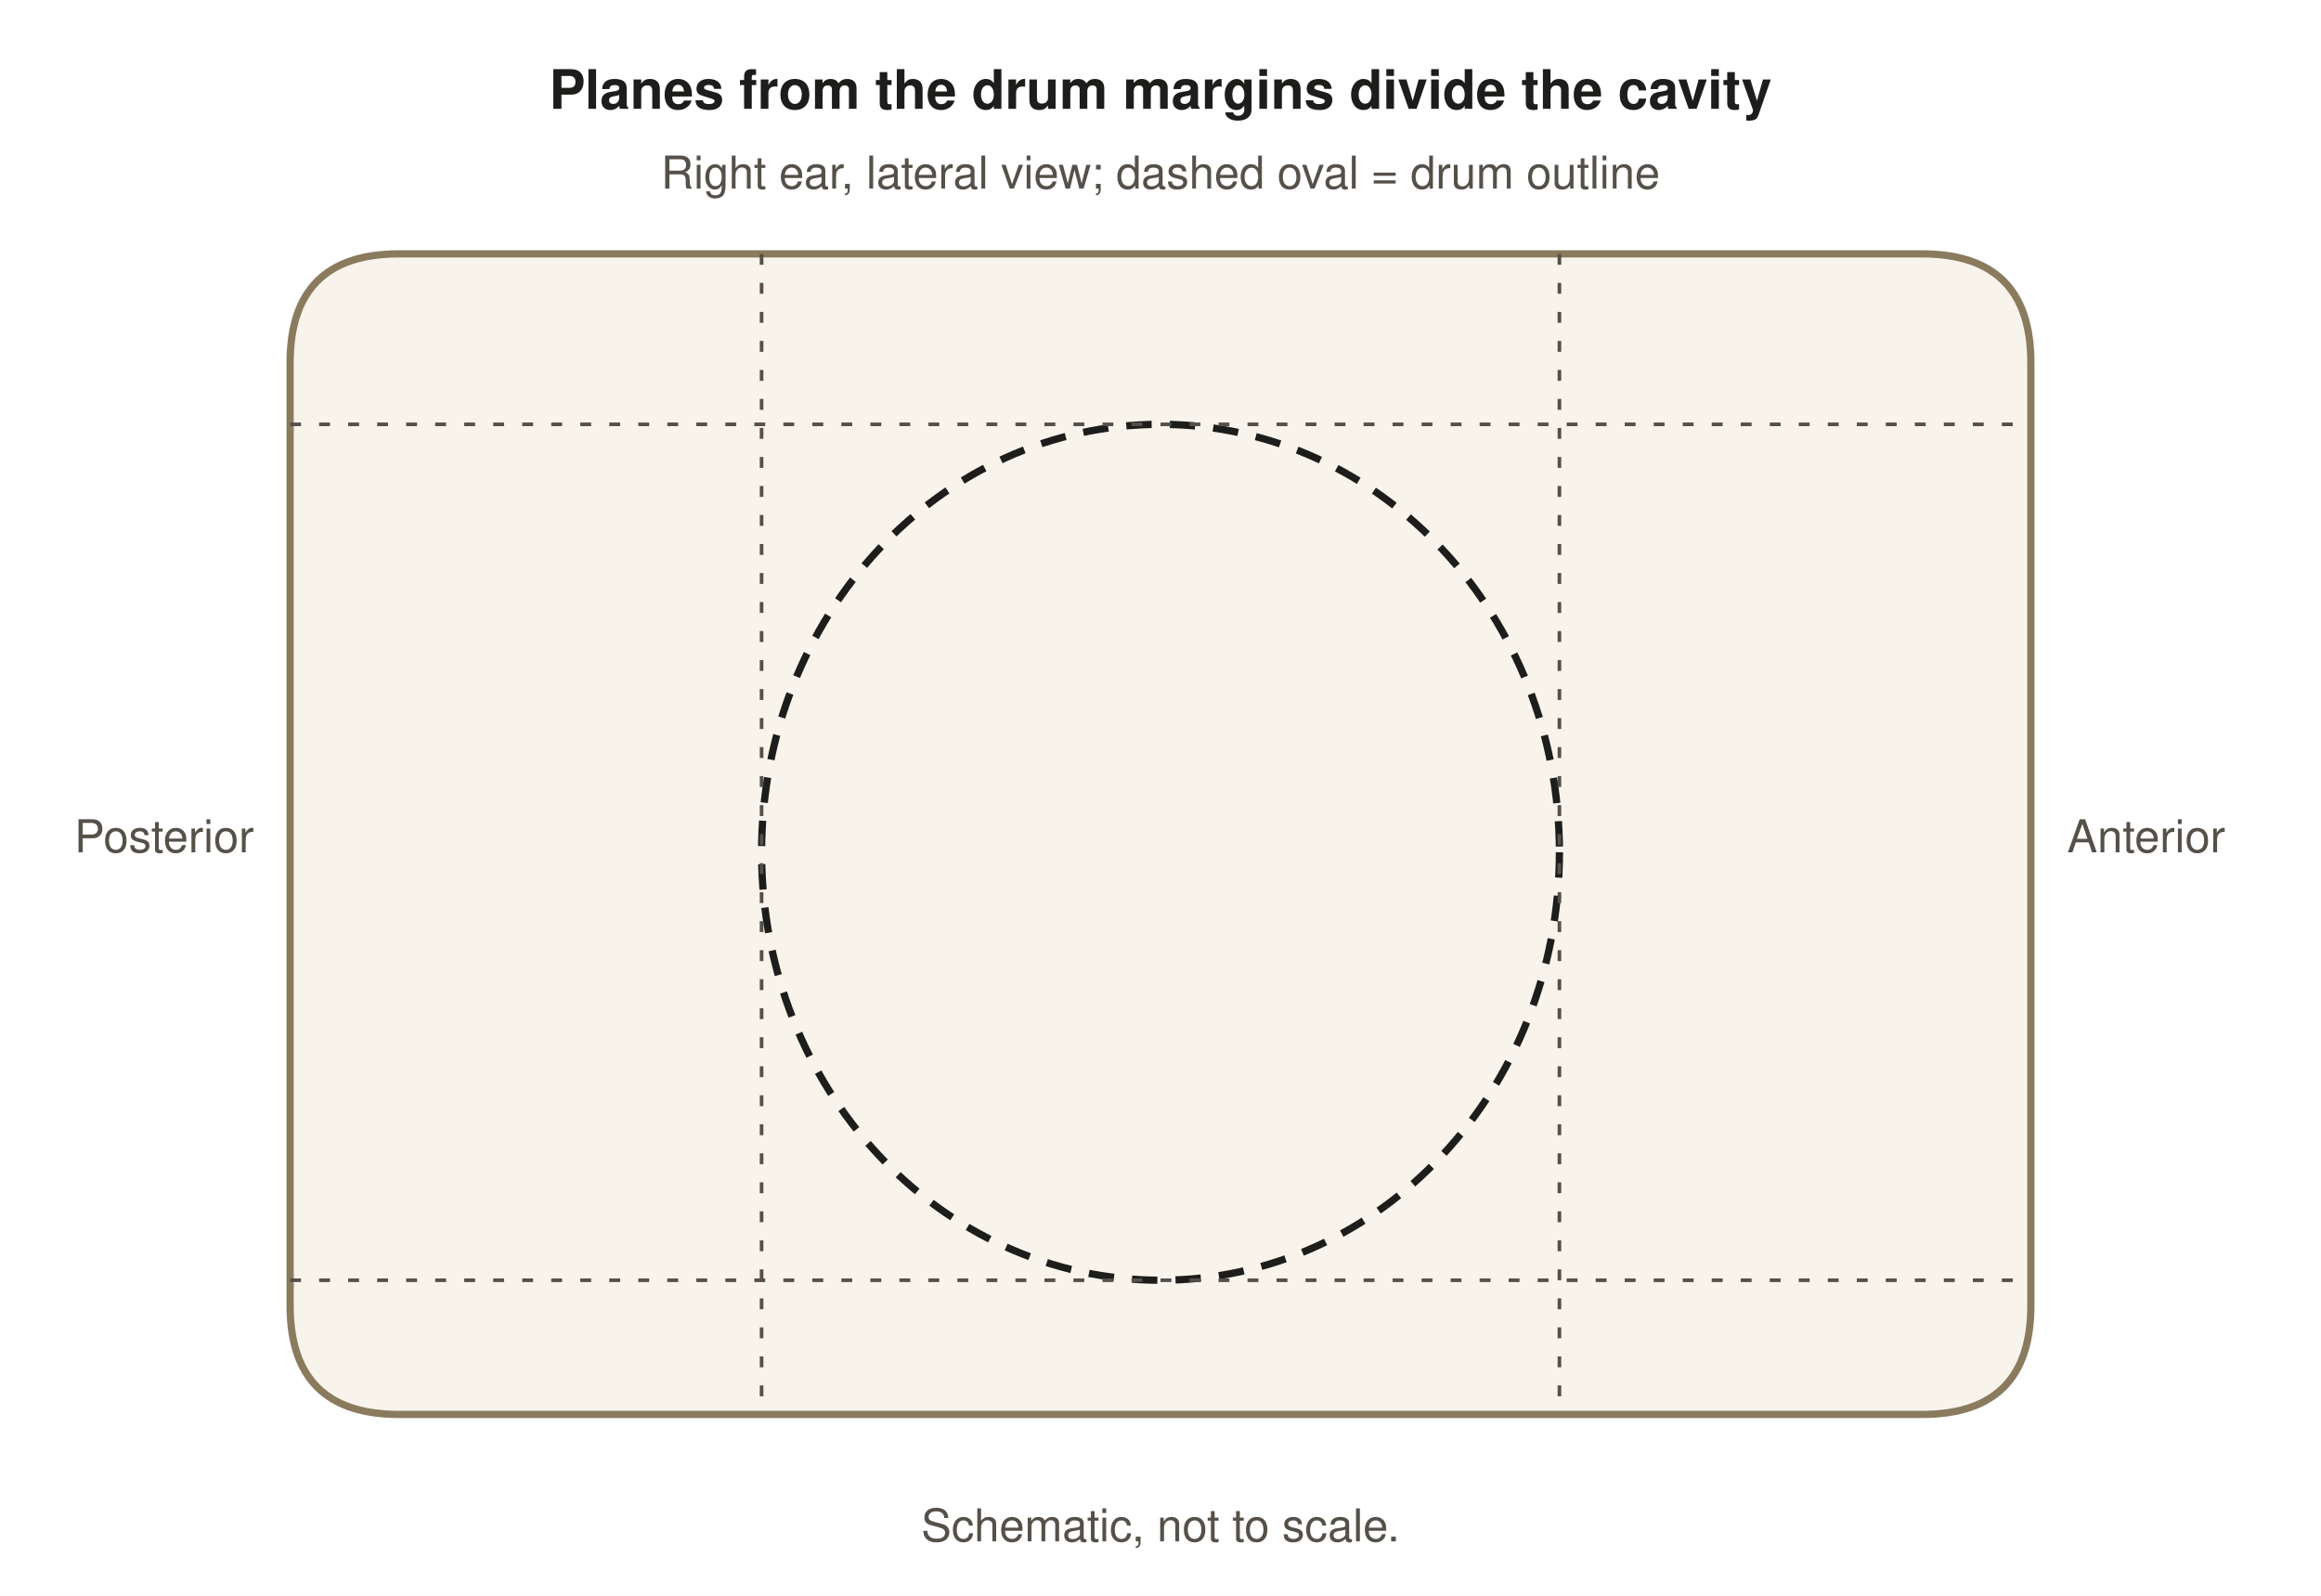
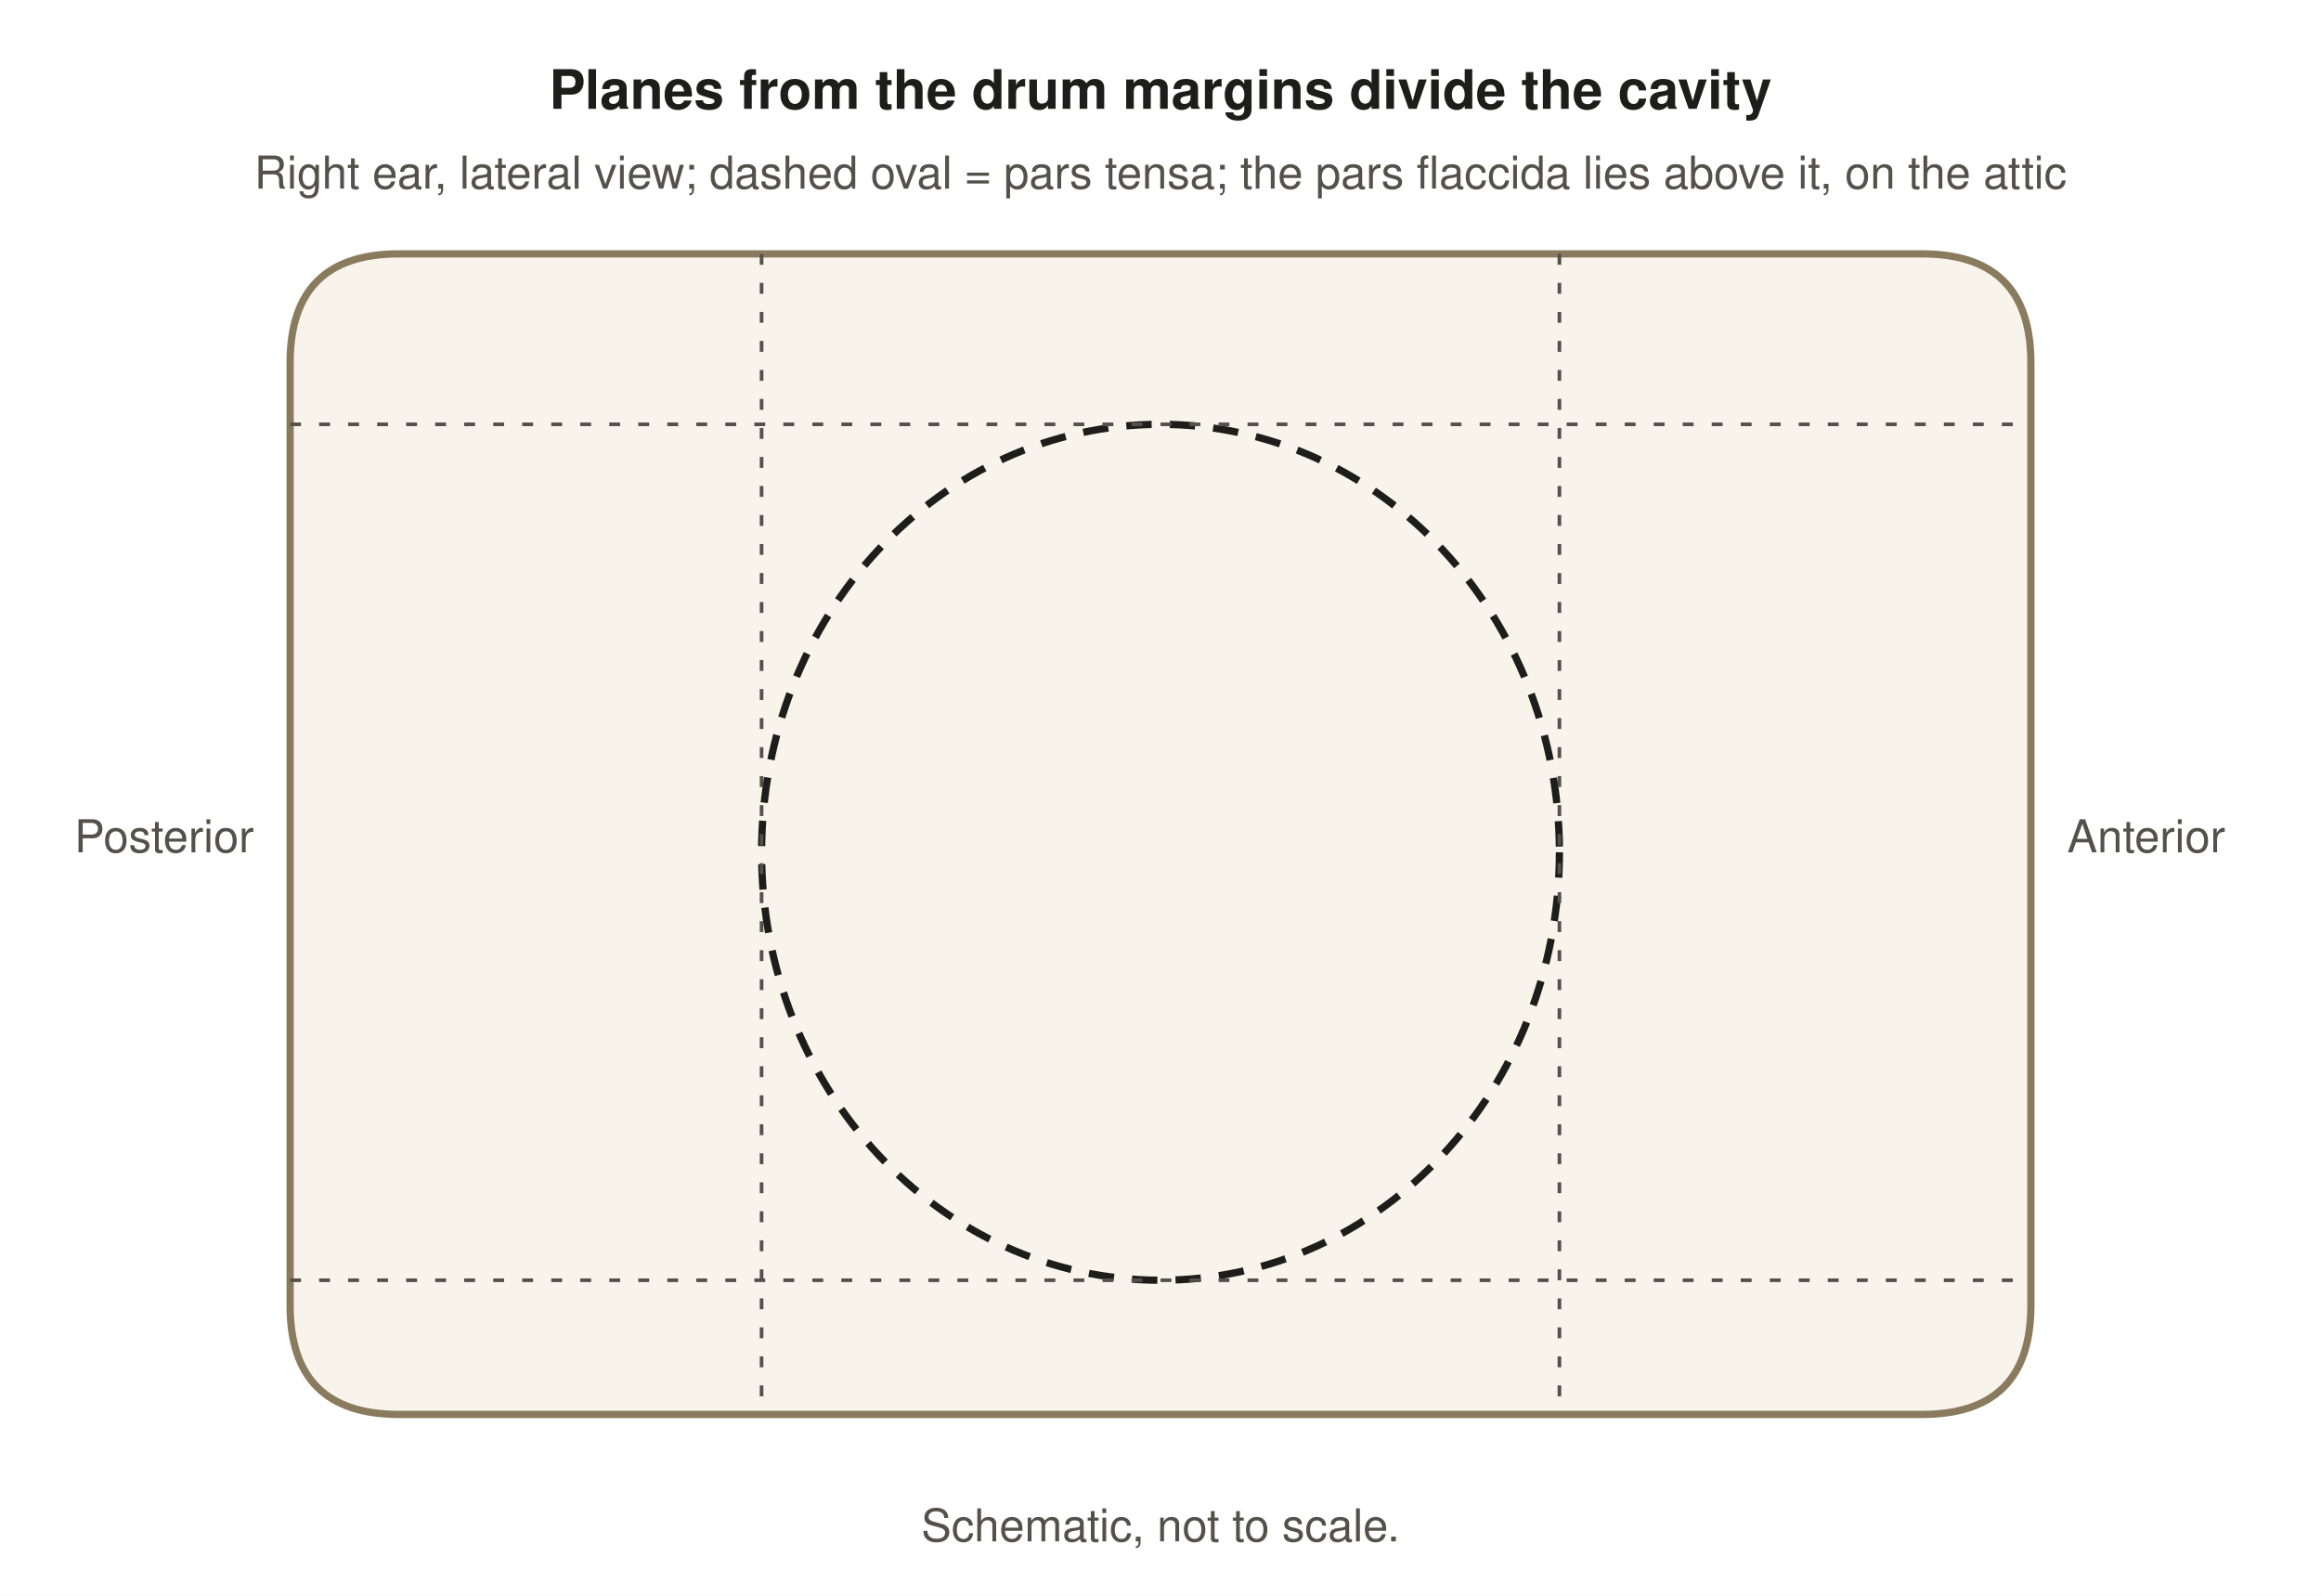
<svg xmlns="http://www.w3.org/2000/svg" viewBox="0 0 640 440" width="640" height="440" font-family="Helvetica, Arial, sans-serif" font-size="15" fill="#1d1d1b">
  <rect width="640" height="440" fill="#ffffff" />
  <path d="M 110 70 L 530 70 Q 560 70 560 100 L 560 360 Q 560 390 530 390 L 110 390 Q 80 390 80 360 L 80 100 Q 80 70 110 70 Z" fill="#f8f4ec" stroke="#8a7b5f" stroke-width="2" />
  <ellipse cx="320" cy="235" rx="110" ry="118" fill="none" stroke="#1d1d1b" stroke-width="2" stroke-dasharray="7 5" />
  <line x1="210" y1="70" x2="210" y2="390" stroke="#555049" stroke-dasharray="3 5" />
  <line x1="430" y1="70" x2="430" y2="390" stroke="#555049" stroke-dasharray="3 5" />
  <line x1="80" y1="117" x2="560" y2="117" stroke="#555049" stroke-dasharray="3 5" />
  <line x1="80" y1="353" x2="560" y2="353" stroke="#555049" stroke-dasharray="3 5" />
  <text x="320" y="30" text-anchor="middle" font-size="15" font-weight="bold" fill="#1d1d1b">Planes from the drum margins divide the cavity</text>
-   <text x="320" y="52" text-anchor="middle" font-size="12.5" font-weight="normal" fill="#555049">Right ear, lateral view; dashed oval = drum outline</text>
+   <text x="320" y="52" text-anchor="middle" font-size="12.5" font-weight="normal" fill="#555049">Right ear, lateral view; dashed oval = pars tensa; the pars flaccida lies above it, on the attic</text>
  <text x="70" y="235" text-anchor="end" font-size="12.5" font-weight="normal" fill="#555049">Posterior</text>
  <text x="570" y="235" text-anchor="start" font-size="12.5" font-weight="normal" fill="#555049">Anterior</text>
  <text x="320" y="425" text-anchor="middle" font-size="12.5" font-weight="normal" fill="#555049">Schematic, not to scale.</text>
</svg>
